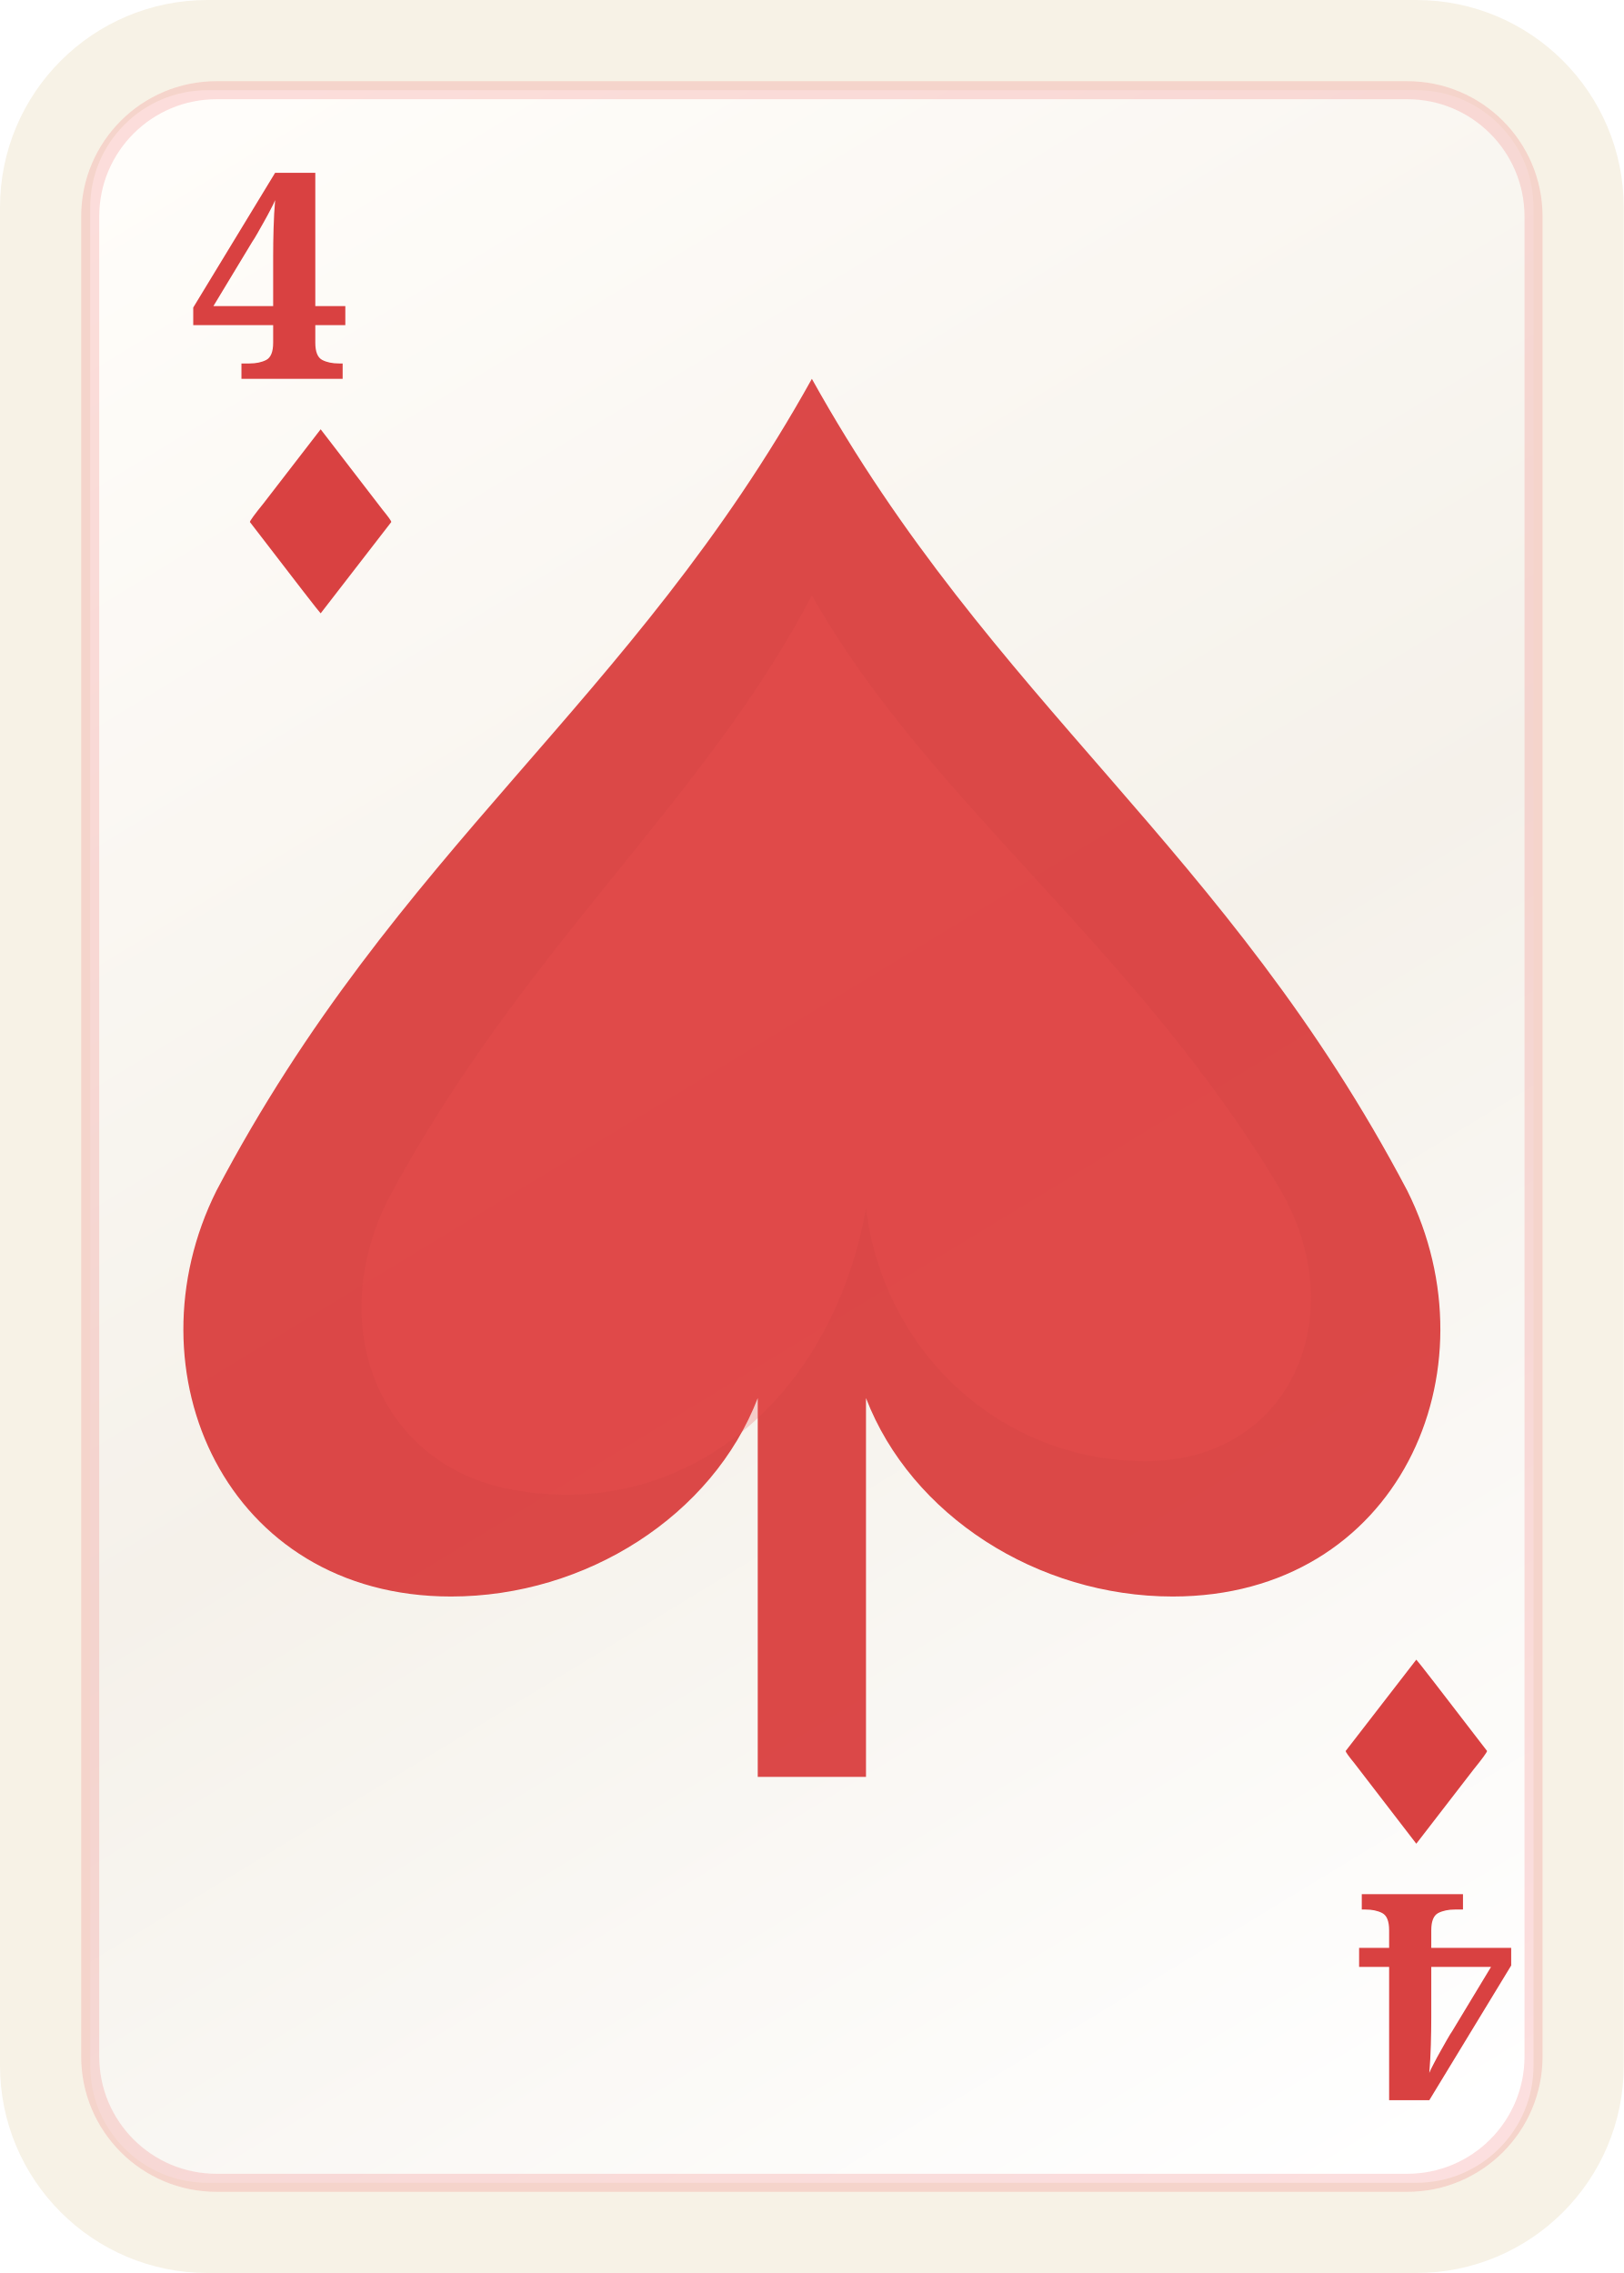
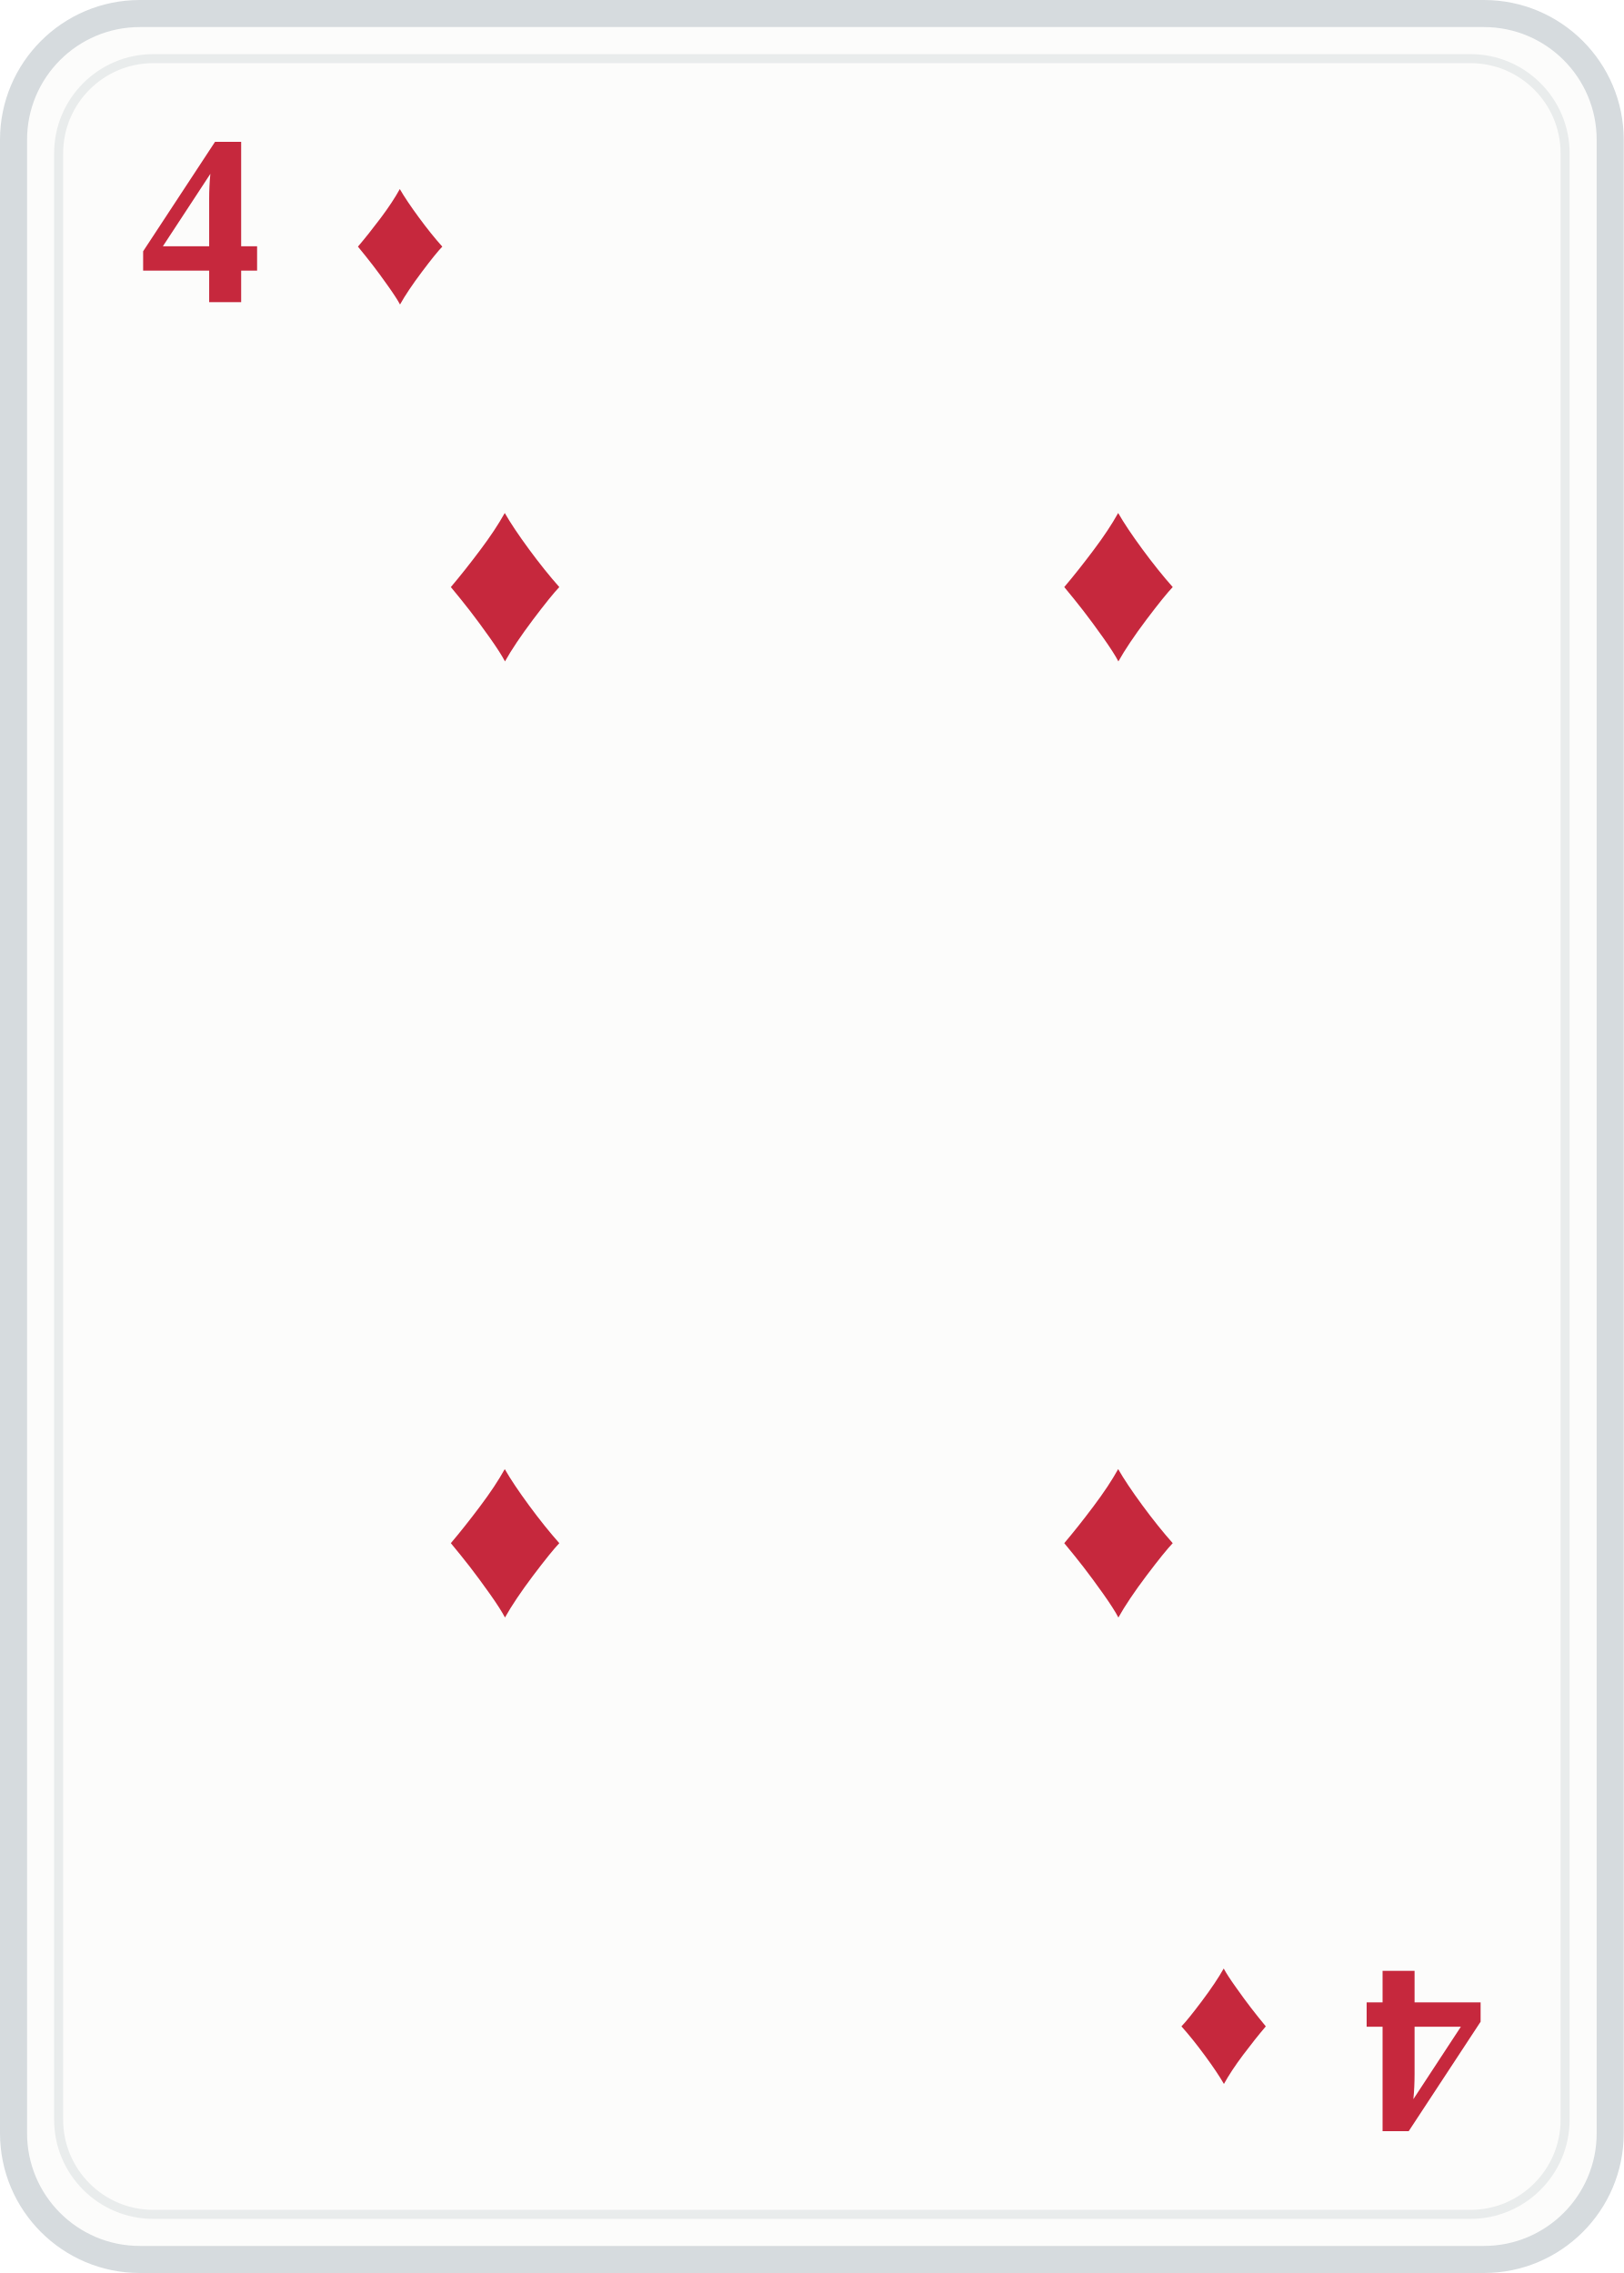
- <svg xmlns="http://www.w3.org/2000/svg" width="180" height="252" viewBox="0 0 180 252" fill="none">
-   <rect x="5" y="5" width="170" height="242" rx="18" fill="url(#paper)" stroke="#f7f2e6" stroke-width="10" />
-   <rect x="10" y="10" width="160" height="232" rx="14" stroke="#f05252" stroke-opacity="0.18" stroke-width="2" />
-   <path d="M24 132C44 94 70 78 90 42C110 78 136 94 156 132C166 152 155 177 130 177C115 177 101 168 96 155V197H84V155C79 168 65 177 50 177C25 177 14 152 24 132Z" fill="#d94141" fill-opacity="0.96" />
-   <path d="M90 66C103 89 126 105 142 132C150 146 143 162 127 162C111 162 98 150 96 134C92 156 75 169 56 165C42 162 36 147 43 133C58 105 78 89 90 66Z" fill="#f05252" fill-opacity="0.24" />
-   <text x="21" y="42" fill="#d94141" font-family="Georgia, serif" font-size="32" font-weight="800">4</text>
-   <text x="23" y="68" fill="#d94141" font-family="Georgia, serif" font-size="28" font-weight="800">♦</text>
-   <text x="159" y="210" fill="#d94141" font-family="Georgia, serif" font-size="32" font-weight="800" text-anchor="middle" transform="rotate(180 159 210)">4</text>
-   <text x="157" y="184" fill="#d94141" font-family="Georgia, serif" font-size="28" font-weight="800" text-anchor="middle" transform="rotate(180 157 184)">♦</text>
-   <defs>
-     <linearGradient id="paper" x1="22" y1="14" x2="158" y2="238" gradientUnits="userSpaceOnUse">
-       <stop stop-color="#fffdfa" />
-       <stop offset="0.52" stop-color="#f5f1ea" />
-       <stop offset="1" stop-color="#ffffff" />
-     </linearGradient>
-   </defs>
+ <svg xmlns="http://www.w3.org/2000/svg" width="360" height="504" viewBox="0 0 360 504" fill="none">
+   <rect x="3" y="3" width="354" height="498" rx="28" fill="#FCFCFB" stroke="#D6DBDE" stroke-width="6" />
+   <rect x="13" y="13" width="334" height="478" rx="21" stroke="#E9ECEC" stroke-width="2" />
+   <g fill="#c6283d" font-family="Georgia, 'Times New Roman', serif">
+     <text x="31" y="67" font-size="54" font-weight="700">4</text>
+     <text x="78" y="67" font-size="42" font-weight="700">♦</text>
+     <text x="112" y="146" text-anchor="middle" class="pip">♦</text>
+     <text x="248" y="146" text-anchor="middle" class="pip">♦</text>
+     <text x="112" y="358" text-anchor="middle" class="pip">♦</text>
+     <text x="248" y="358" text-anchor="middle" class="pip">♦</text>
+   </g>
+   <g transform="rotate(180 180 252)" fill="#c6283d" font-family="Georgia, 'Times New Roman', serif">
+     <text x="31" y="67" font-size="54" font-weight="700">4</text>
+     <text x="78" y="67" font-size="42" font-weight="700">♦</text>
+   </g>
+   <style>.pip{font-size:54px;font-weight:700}.face-suit{font-size:142px;font-weight:700}</style>
</svg>
